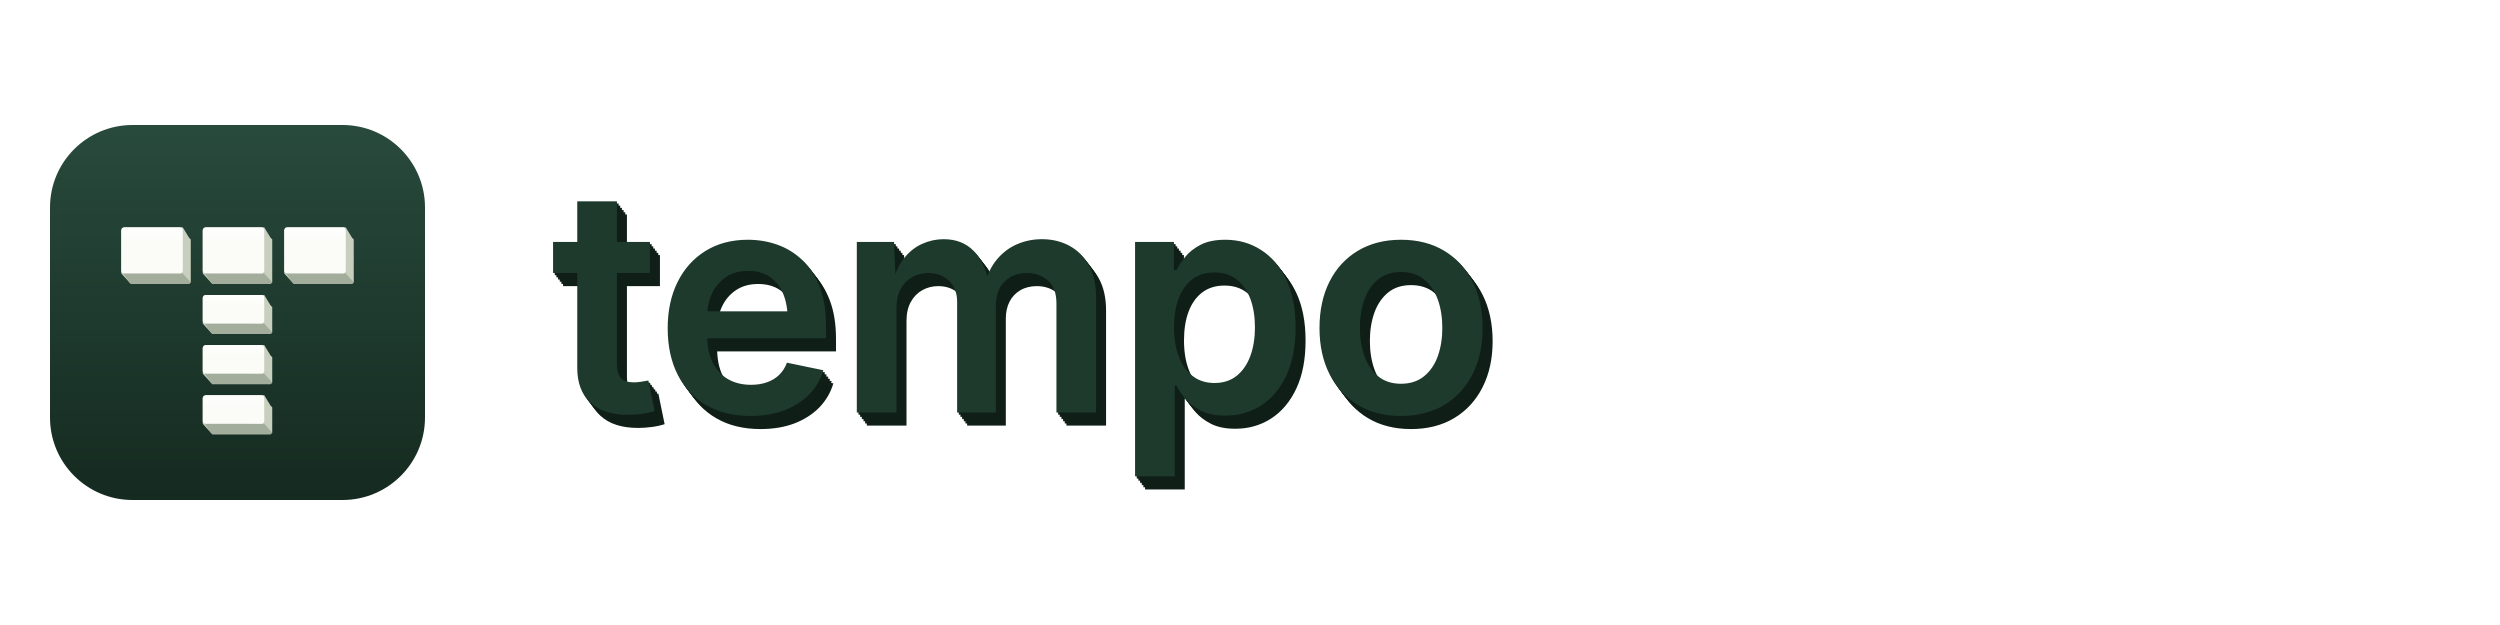
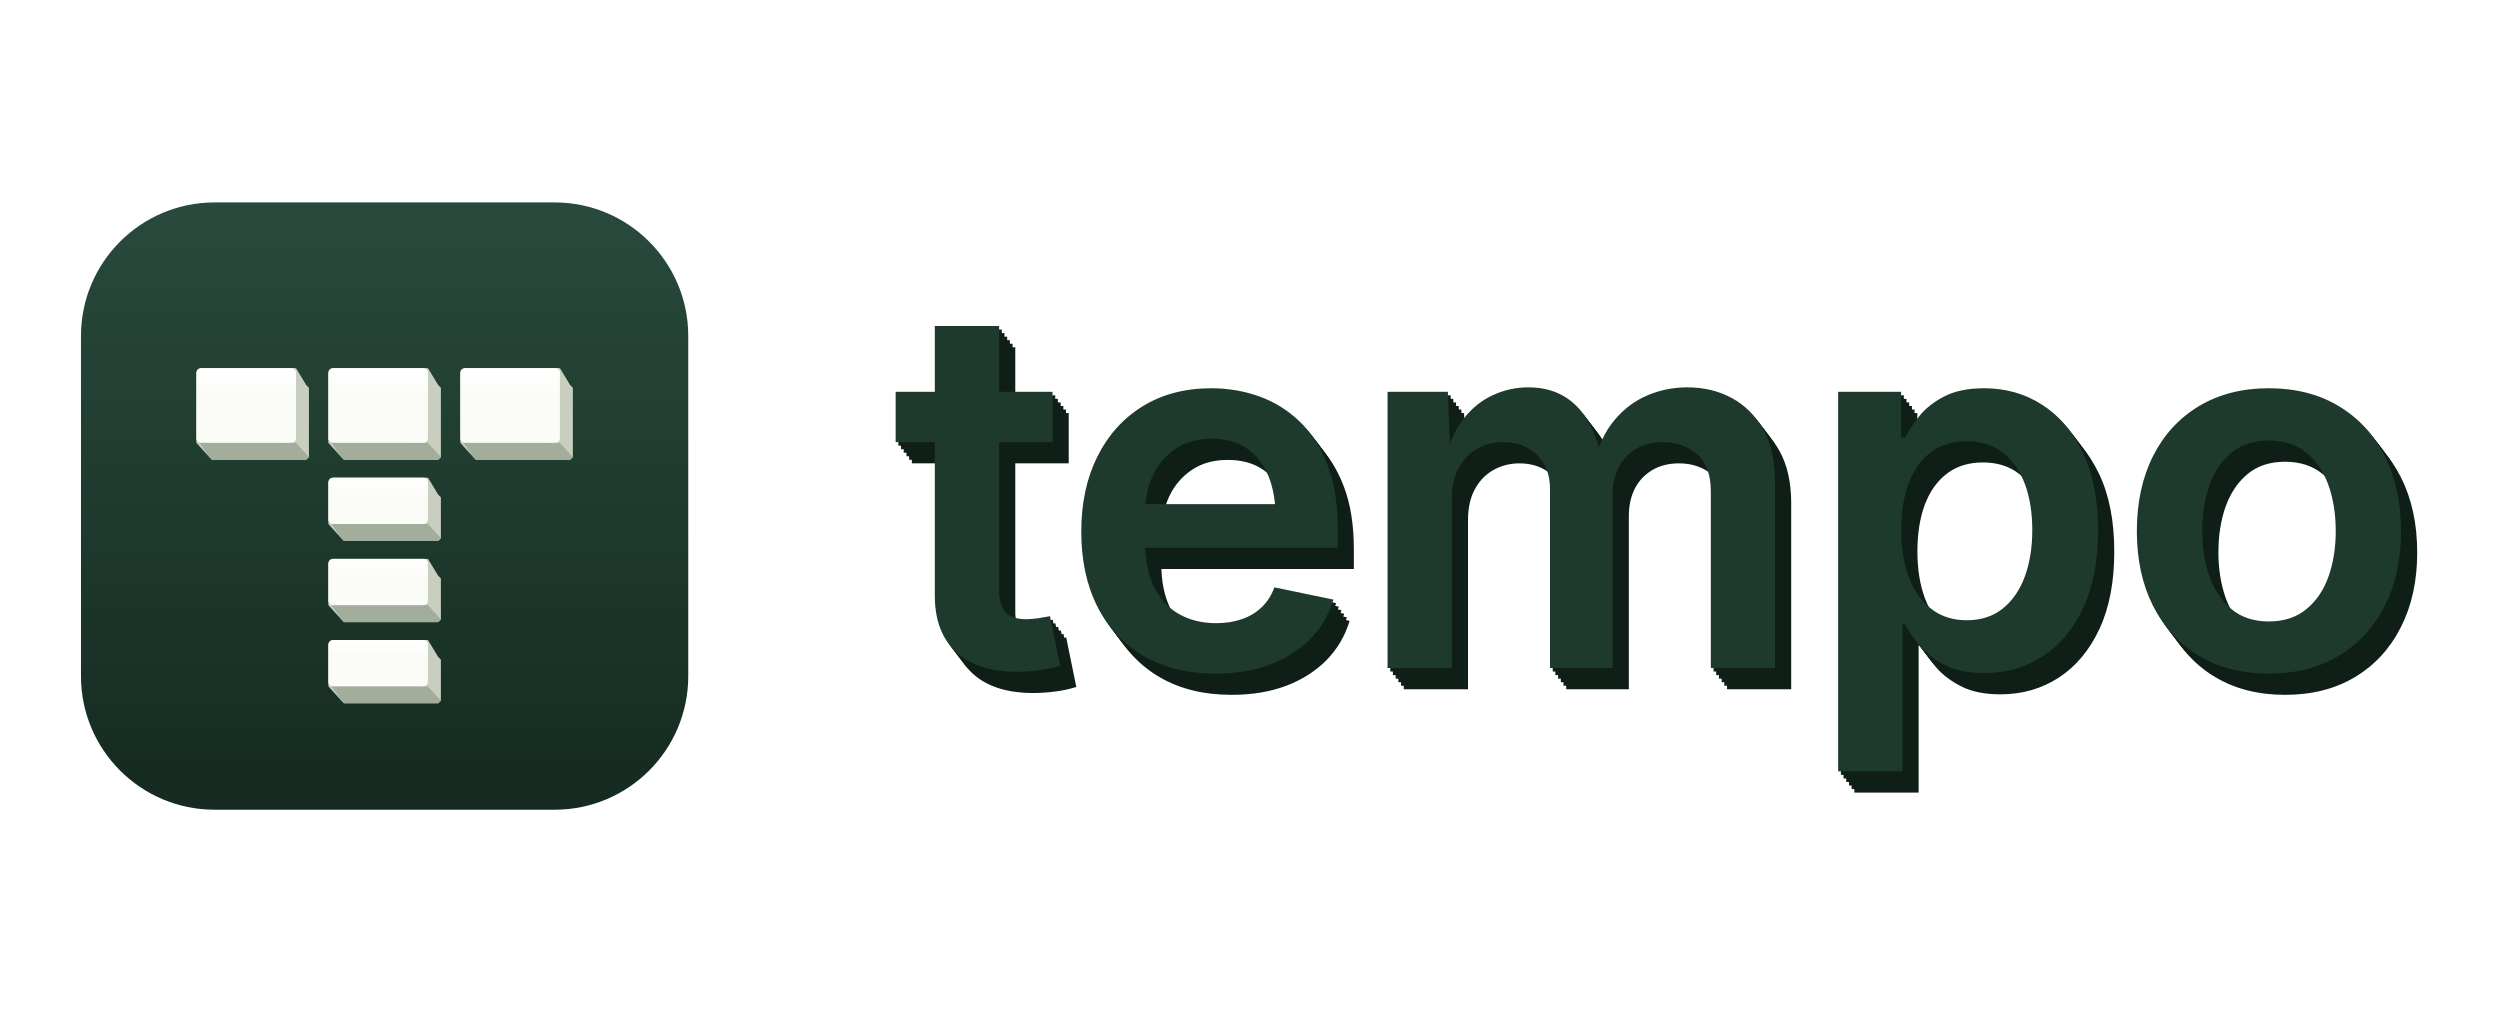
- <svg xmlns="http://www.w3.org/2000/svg" viewBox="0 0 400 100">
+ <svg xmlns="http://www.w3.org/2000/svg" viewBox="0 0 247 100">
  <defs>
    <linearGradient id="tfield" x1="0" y1="0" x2="0" y2="1">
      <stop offset="0" stop-color="#284a3c" />
      <stop offset="1" stop-color="#152a20" />
    </linearGradient>
    <linearGradient id="tface" x1="0" y1="0" x2="0" y2="1">
      <stop offset="0" stop-color="#ffffff" />
      <stop offset=".35" stop-color="#fbfbf7" />
      <stop offset="1" stop-color="#fbfbf7" />
    </linearGradient>
    <path id="tempo-word" d="M15.99 -27.29V-22.32H0.49V-27.29ZM4.36 -33.79H10.71V-7.69Q10.71 -6.21 11.34 -5.51Q11.98 -4.82 13.44 -4.82Q13.86 -4.82 14.58 -4.92Q15.3 -5.03 15.74 -5.12L16.74 -0.23Q15.69 0.1 14.6 0.23Q13.51 0.37 12.49 0.37Q8.57 0.37 6.47 -1.58Q4.36 -3.53 4.36 -7.14ZM32.08 0.55Q27.98 0.55 25 -1.18Q22.03 -2.9 20.43 -6.05Q18.83 -9.2 18.83 -13.48Q18.83 -17.69 20.41 -20.87Q21.99 -24.06 24.88 -25.85Q27.77 -27.64 31.67 -27.64Q34.17 -27.64 36.43 -26.83Q38.68 -26.02 40.42 -24.34Q42.17 -22.66 43.16 -20.06Q44.16 -17.46 44.16 -13.86V-11.88H21.83V-16.19H41L38.03 -14.91Q38.03 -17.22 37.32 -18.97Q36.6 -20.71 35.2 -21.69Q33.79 -22.66 31.7 -22.66Q29.61 -22.66 28.15 -21.67Q26.68 -20.68 25.91 -19.03Q25.14 -17.38 25.14 -15.36V-12.38Q25.14 -9.79 26.02 -8.01Q26.9 -6.23 28.49 -5.33Q30.07 -4.43 32.17 -4.43Q33.56 -4.43 34.7 -4.83Q35.84 -5.22 36.66 -6.01Q37.48 -6.8 37.91 -7.97L43.74 -6.76Q43.09 -4.57 41.5 -2.92Q39.9 -1.28 37.52 -0.36Q35.14 0.55 32.08 0.55ZM49.09 0V-27.29H55.05L55.3 -20.73H54.83Q55.43 -23.16 56.66 -24.7Q57.89 -26.24 59.54 -26.98Q61.19 -27.73 62.99 -27.73Q65.94 -27.73 67.77 -25.87Q69.59 -24.02 70.33 -20.42H69.57Q70.14 -22.86 71.5 -24.48Q72.85 -26.11 74.72 -26.92Q76.59 -27.73 78.71 -27.73Q81.17 -27.73 83.13 -26.66Q85.09 -25.59 86.23 -23.52Q87.37 -21.45 87.37 -18.41V0H81.03V-17.43Q81.03 -19.97 79.64 -21.14Q78.25 -22.32 76.3 -22.32Q74.77 -22.32 73.65 -21.66Q72.53 -21 71.93 -19.84Q71.33 -18.68 71.33 -17.14V0H65.14V-17.71Q65.14 -19.81 63.85 -21.06Q62.55 -22.32 60.52 -22.32Q59.14 -22.32 57.98 -21.68Q56.81 -21.03 56.13 -19.79Q55.44 -18.55 55.44 -16.73V0ZM93.61 10.21V-27.29H99.83V-22.78H100.23Q100.72 -23.75 101.62 -24.88Q102.52 -26.01 104.07 -26.82Q105.62 -27.64 108.05 -27.64Q111.22 -27.64 113.75 -26.02Q116.29 -24.41 117.79 -21.28Q119.29 -18.14 119.29 -13.59Q119.29 -9.11 117.83 -5.97Q116.36 -2.82 113.82 -1.16Q111.28 0.5 108.03 0.5Q105.69 0.5 104.14 -0.3Q102.58 -1.1 101.65 -2.22Q100.73 -3.33 100.23 -4.32H99.96V10.21ZM106.31 -4.72Q108.44 -4.72 109.88 -5.88Q111.32 -7.04 112.06 -9.06Q112.79 -11.07 112.79 -13.62Q112.79 -16.17 112.07 -18.15Q111.34 -20.13 109.9 -21.27Q108.46 -22.41 106.31 -22.41Q104.22 -22.41 102.77 -21.32Q101.33 -20.23 100.58 -18.26Q99.84 -16.29 99.84 -13.62Q99.84 -10.97 100.59 -8.97Q101.34 -6.97 102.8 -5.85Q104.25 -4.72 106.31 -4.72ZM136.16 0.55Q132.19 0.55 129.25 -1.21Q126.32 -2.97 124.72 -6.14Q123.12 -9.31 123.12 -13.51Q123.12 -17.76 124.72 -20.94Q126.32 -24.11 129.25 -25.87Q132.19 -27.64 136.16 -27.64Q140.15 -27.64 143.08 -25.87Q146.01 -24.11 147.61 -20.94Q149.22 -17.76 149.22 -13.51Q149.22 -9.31 147.61 -6.14Q146.01 -2.97 143.08 -1.21Q140.15 0.55 136.16 0.55ZM136.16 -4.6Q138.38 -4.6 139.85 -5.8Q141.32 -6.99 142.05 -9.02Q142.77 -11.05 142.77 -13.53Q142.77 -16.04 142.05 -18.07Q141.32 -20.09 139.85 -21.29Q138.38 -22.48 136.16 -22.48Q133.95 -22.48 132.49 -21.29Q131.03 -20.09 130.3 -18.07Q129.58 -16.05 129.58 -13.53Q129.58 -11.05 130.3 -9.02Q131.03 -6.99 132.49 -5.8Q133.95 -4.6 136.16 -4.6Z" />
  </defs>
  <svg x="8" y="20" width="60" height="60" viewBox="0 0 100 100">
    <rect width="100" height="100" rx="22" fill="url(#tfield)" />
    <g transform="translate(9,9) scale(0.82)">
      <g transform="translate(-1.3,-1.7)">
        <polygon points="14.40,24 33.50,24 35.56,27.40 36.10,27.94 36.10,41.86 35.56,42.40 16.64,42.40 16.10,41.86 13.50,39 13.50,24.90" fill="#c8cfbf" />
        <polygon points="13.50,38.10 33.50,39 36.10,41.86 35.56,42.40 16.64,42.40 16.10,41.86" fill="#a3ad9b" />
        <polygon points="40.90,24 60,24 62.06,27.40 62.60,27.94 62.60,41.86 62.06,42.40 43.14,42.40 42.60,41.86 40,39 40,24.90" fill="#c8cfbf" />
        <polygon points="40,38.10 60,39 62.60,41.86 62.06,42.40 43.14,42.40 42.60,41.86" fill="#a3ad9b" />
        <polygon points="67.40,24 86.50,24 88.56,27.40 89.10,27.94 89.10,41.86 88.56,42.40 69.64,42.40 69.10,41.86 66.50,39 66.50,24.90" fill="#c8cfbf" />
        <polygon points="66.50,38.10 86.50,39 89.10,41.86 88.56,42.40 69.64,42.40 69.10,41.86" fill="#a3ad9b" />
        <polygon points="40.90,46 60,46 62.06,49.40 62.60,49.94 62.60,58.16 62.06,58.70 43.14,58.70 42.60,58.16 40,55.30 40,46.90" fill="#c8cfbf" />
        <polygon points="40,54.40 60,55.30 62.60,58.16 62.06,58.70 43.14,58.70 42.60,58.16" fill="#a3ad9b" />
        <polygon points="40.90,62.30 60,62.30 62.06,65.70 62.60,66.24 62.60,74.46 62.06,75 43.14,75 42.60,74.46 40,71.60 40,63.20" fill="#c8cfbf" />
        <polygon points="40,70.70 60,71.60 62.60,74.46 62.06,75 43.14,75 42.60,74.46" fill="#a3ad9b" />
        <polygon points="40.90,78.60 60,78.60 62.06,82 62.60,82.54 62.60,90.76 62.06,91.30 43.14,91.30 42.60,90.76 40,87.90 40,79.50" fill="#c8cfbf" />
        <polygon points="40,87 60,87.90 62.60,90.76 62.06,91.30 43.14,91.30 42.60,90.76" fill="#a3ad9b" />
        <rect x="13.5" y="24" width="20" height="15" rx="0.9" fill="url(#tface)" />
        <rect x="40" y="24" width="20" height="15" rx="0.9" fill="url(#tface)" />
        <rect x="66.5" y="24" width="20" height="15" rx="0.9" fill="url(#tface)" />
        <rect x="40" y="46" width="20" height="9.3" rx="0.9" fill="url(#tface)" />
        <rect x="40" y="62.3" width="20" height="9.3" rx="0.9" fill="url(#tface)" />
        <rect x="40" y="78.6" width="20" height="9.3" rx="0.9" fill="url(#tface)" />
      </g>
    </g>
  </svg>
  <g fill="#0f1f17">
    <use href="#tempo-word" x="89.60" y="68.10" />
    <use href="#tempo-word" x="89.33" y="67.75" />
    <use href="#tempo-word" x="89.07" y="67.40" />
    <use href="#tempo-word" x="88.80" y="67.05" />
    <use href="#tempo-word" x="88.53" y="66.70" />
    <use href="#tempo-word" x="88.27" y="66.35" />
  </g>
  <use href="#tempo-word" x="88" y="66" fill="#1e3a2d" />
</svg>
